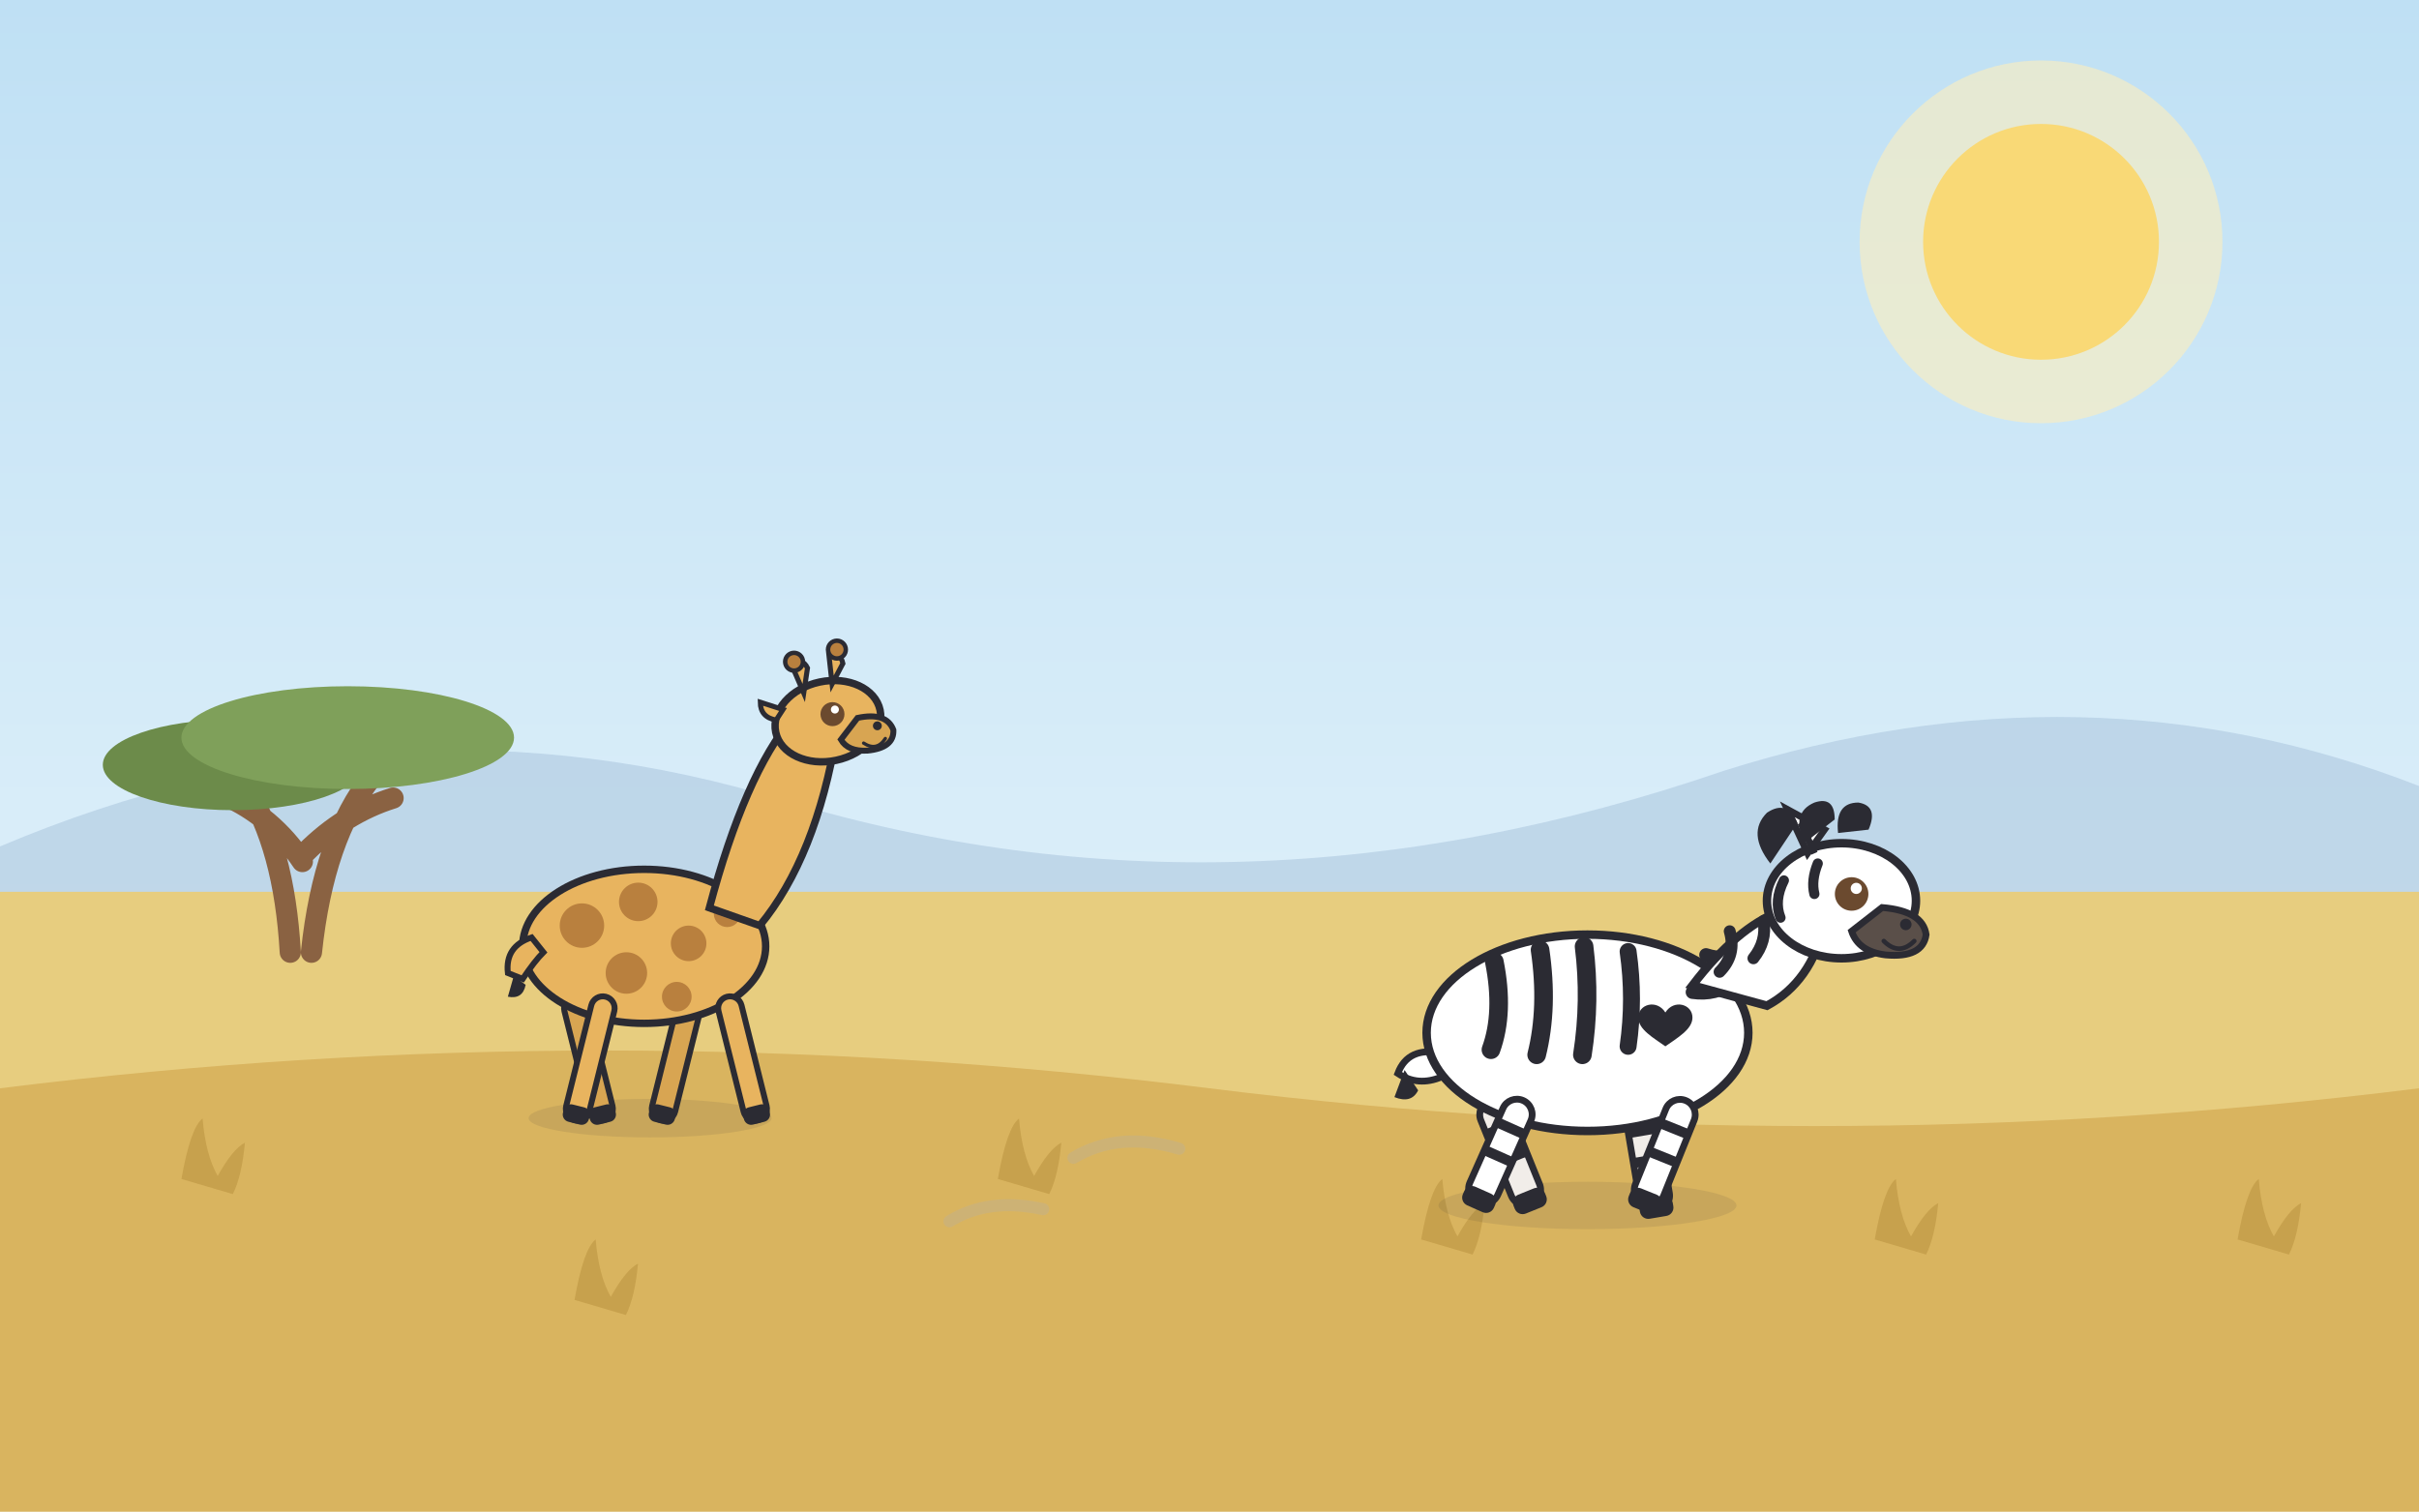
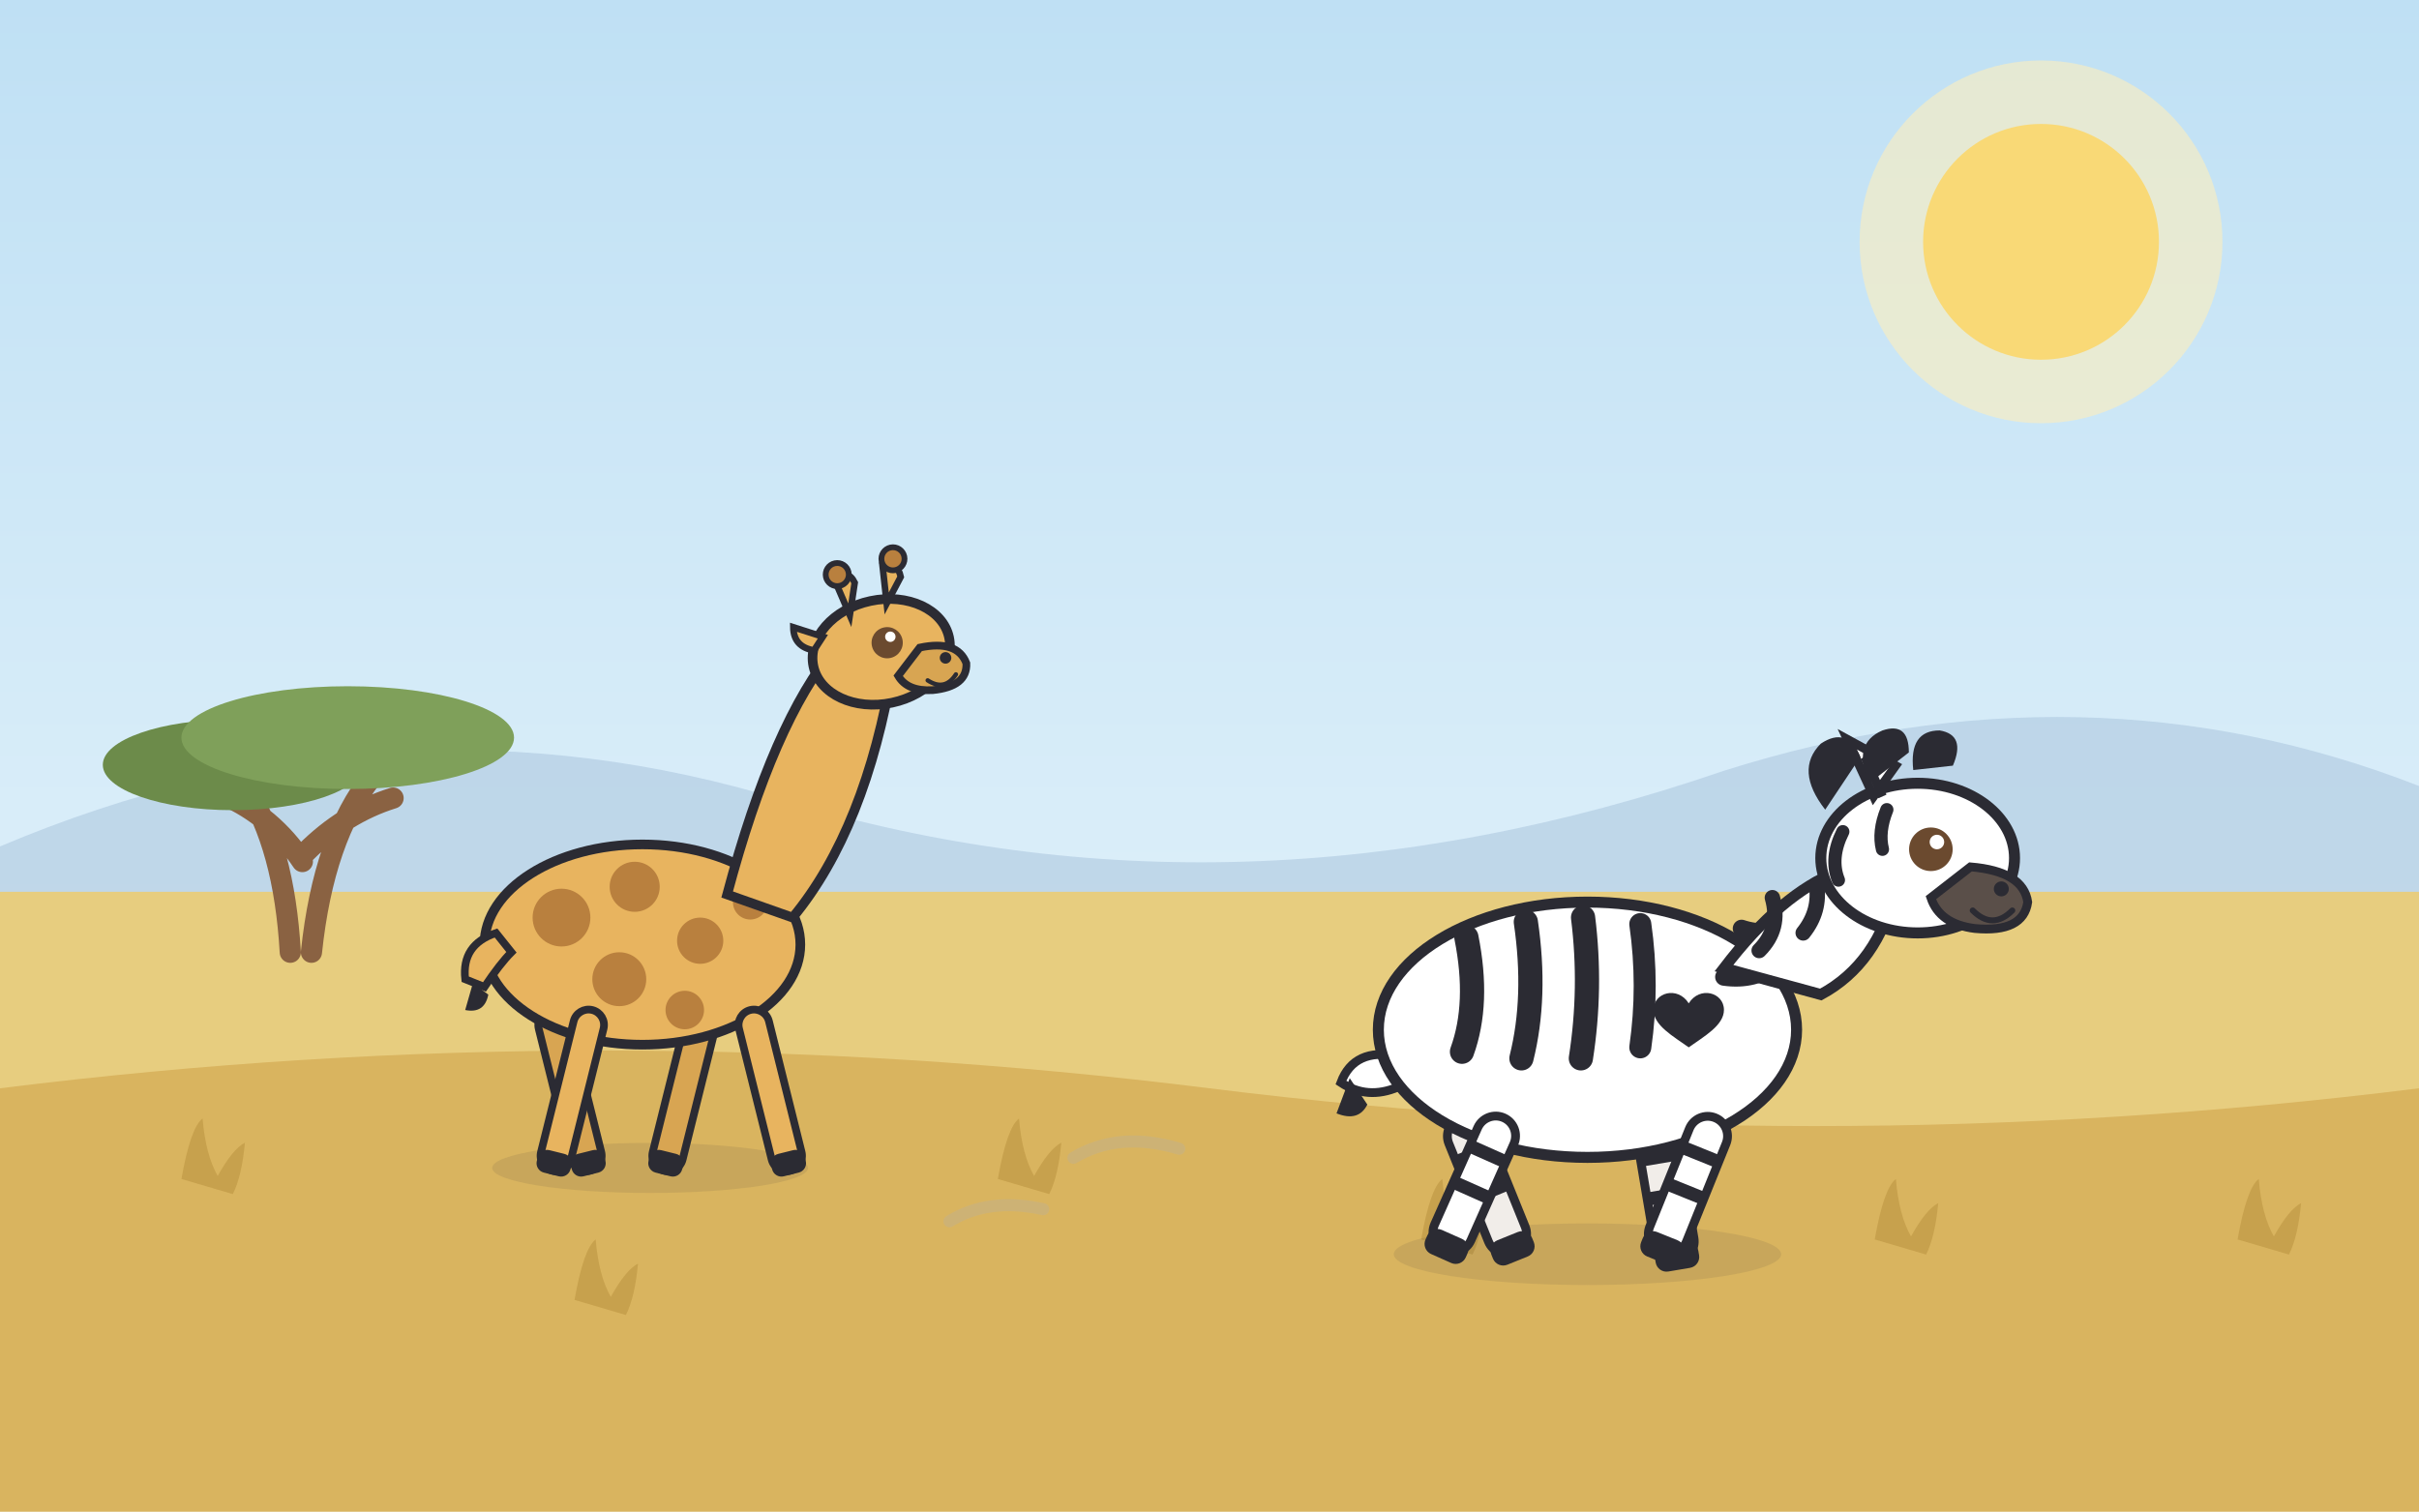
<svg xmlns="http://www.w3.org/2000/svg" viewBox="0 0 1600 1000" role="img">
  <style>
@media (prefers-reduced-motion: no-preference) {
  .anim-idle { animation: idle 3.8s ease-in-out infinite alternate; }
  @keyframes idle { from { transform: translateY(0); } to { transform: translateY(-6px); } }
  .anim-tail { transform-box: fill-box; transform-origin: 100% 20%; animation: tail 2.6s ease-in-out infinite alternate; }
  @keyframes tail { from { transform: rotate(-6deg); } to { transform: rotate(8deg); } }
  .anim-blink { transform-box: fill-box; transform-origin: center; animation: blink 5.2s infinite; }
  @keyframes blink { 0%, 93%, 100% { transform: scaleY(1); } 95%, 97% { transform: scaleY(0.12); } }
  .anim-glow { transform-box: fill-box; transform-origin: center; animation: glow 4.2s ease-in-out infinite alternate; }
  @keyframes glow { from { transform: scale(1); opacity: 0.5; } to { transform: scale(1.08); opacity: 0.75; } }
  .anim-shimmer { animation: shimmer 5s ease-in-out infinite alternate; }
  @keyframes shimmer { from { opacity: 0.62; } to { opacity: 0.92; } }
  .anim-grass { transform-box: fill-box; transform-origin: 50% 100%; animation: sway 3.2s ease-in-out infinite alternate; }
  .anim-canopy { transform-box: fill-box; transform-origin: 50% 100%; animation: sway 5.6s ease-in-out infinite alternate; }
  @keyframes sway { from { transform: rotate(-1.8deg); } to { transform: rotate(2.2deg); } }
  .anim-rain { animation: rainfall 1.15s linear infinite; }
  @keyframes rainfall { from { transform: translateY(-32px); opacity: 0.85; } 75% { opacity: 0.55; } to { transform: translateY(72px); opacity: 0; } }
  .anim-ripple { transform-box: fill-box; transform-origin: center; animation: ripple 3.4s ease-in-out infinite alternate; }
  @keyframes ripple { from { transform: scale(1); opacity: 0.8; } to { transform: scale(1.18); opacity: 0.55; } }
  .anim-drip { animation: drip 1s ease-in infinite; }
  @keyframes drip { from { transform: translateY(-12px); opacity: 0.95; } to { transform: translateY(28px); opacity: 0; } }
  .anim-flow { stroke-dasharray: 26 20; animation: flow 0.8s linear infinite; }
  @keyframes flow { from { stroke-dashoffset: 0; } to { stroke-dashoffset: -46; } }
  .anim-splash { transform-box: fill-box; transform-origin: 50% 100%; animation: splashPulse 1.7s ease-in-out infinite alternate; }
  @keyframes splashPulse { from { transform: scale(0.97); } to { transform: scale(1.05); } }
  .anim-strain { transform-box: fill-box; transform-origin: center; animation: strain 0.9s ease-in-out infinite alternate; }
  @keyframes strain { from { transform: translateX(-5px); } to { transform: translateX(4px); } }
  .anim-float { transform-box: fill-box; transform-origin: center; animation: floaty 2.6s ease-in-out infinite alternate; }
  @keyframes floaty { from { transform: translateY(0) scale(1); } to { transform: translateY(-12px) scale(1.08); } }
  .anim-wave { animation: wave 2.4s ease-in-out infinite; opacity: 0; }
  @keyframes wave { 0% { opacity: 0; } 30% { opacity: 0.9; } 60%, 100% { opacity: 0; } }
  .anim-cloud { animation: cloudDrift 9s ease-in-out infinite alternate; }
  @keyframes cloudDrift { from { transform: translateX(-18px); } to { transform: translateX(22px); } }
  .tap-target { cursor: pointer; }
  .tap-target.tap-play { transform-box: fill-box; transform-origin: 50% 85%; animation: tapWiggle 0.7s ease-in-out; }
  .tap-target[data-tap="puddle"].tap-play { transform-origin: center; animation: tapSplash 0.85s ease-out; }
  .tap-target[data-tap="sun"].tap-play { transform-origin: center; animation: tapPulse 0.6s ease-in-out; }
  .tap-target[data-tap="tree"].tap-play { transform-origin: 50% 100%; animation: tapShake 0.7s ease-in-out; }
  @keyframes tapWiggle { 0% { transform: rotate(0); } 25% { transform: rotate(-4deg) scale(1.03); } 55% { transform: rotate(3deg) scale(1.04); } 80% { transform: rotate(-1.5deg); } 100% { transform: rotate(0); } }
  @keyframes tapSplash { 0% { transform: scale(1); } 40% { transform: scale(1.06, 0.94); } 70% { transform: scale(0.97, 1.03); } 100% { transform: scale(1); } }
  @keyframes tapPulse { 0% { transform: scale(1); } 50% { transform: scale(1.12); } 100% { transform: scale(1); } }
  @keyframes tapShake { 0% { transform: rotate(0); } 20% { transform: rotate(2.4deg); } 45% { transform: rotate(-2deg); } 70% { transform: rotate(1.2deg); } 100% { transform: rotate(0); } }
  .tap-burst { opacity: 0; }
  .tap-target.tap-play .tap-burst { opacity: 1; }
  .tap-target.tap-play .tap-burst circle { animation: burstUp 0.6s ease-out forwards; }
  @keyframes burstUp { from { transform: translateY(0); opacity: 0.95; } to { transform: translateY(-90px); opacity: 0; } }
}
</style>
  <defs>
    <linearGradient id="sky" x1="0" y1="0" x2="0" y2="1">
      <stop offset="0" stop-color="#bfe0f4" />
      <stop offset="1" stop-color="#eef8fd" />
    </linearGradient>
  </defs>
  <rect width="1600" height="1000" fill="url(#sky)" />
  <g class="tap-target" data-tap="sun">
    <circle class="anim-glow" cx="1350" cy="160" r="120" fill="#fdeebc" opacity="0.6" />
    <circle cx="1350" cy="160" r="78" fill="#f9d976" />
  </g>
  <path d="M 0 560 q 260 -110 520 -30 q 300 90 620 -20 q 240 -76 460 10 L 1600 640 L 0 640 Z" fill="#a9c4dd" opacity="0.55" />
  <rect x="0" y="590" width="1600" height="410" fill="#e7cd7f" />
  <path d="M 0 720 q 400 -50 800 0 q 400 50 800 0 L 1600 1000 L 0 1000 Z" fill="#d9b45f" />
  <g class="anim-grass" style="animation-delay:1.00s">
    <path d="M 120 780 q 6 -34 14 -40 q 2 24 10 38 q 10 -18 18 -22 q -2 22 -8 34 z" fill="#c39c48" opacity="0.8" />
  </g>
  <g class="anim-grass" style="animation-delay:0.50s">
    <path d="M 380 860 q 6 -34 14 -40 q 2 24 10 38 q 10 -18 18 -22 q -2 22 -8 34 z" fill="#c39c48" opacity="0.8" />
  </g>
  <g class="anim-grass" style="animation-delay:2.50s">
    <path d="M 660 780 q 6 -34 14 -40 q 2 24 10 38 q 10 -18 18 -22 q -2 22 -8 34 z" fill="#c39c48" opacity="0.8" />
  </g>
  <g class="anim-grass" style="animation-delay:1.50s">
    <path d="M 940 820 q 6 -34 14 -40 q 2 24 10 38 q 10 -18 18 -22 q -2 22 -8 34 z" fill="#c39c48" opacity="0.8" />
  </g>
  <g class="anim-grass" style="animation-delay:0.00s">
    <path d="M 1240 820 q 6 -34 14 -40 q 2 24 10 38 q 10 -18 18 -22 q -2 22 -8 34 z" fill="#c39c48" opacity="0.8" />
  </g>
  <g class="anim-grass" style="animation-delay:0.00s">
    <path d="M 1480 820 q 6 -34 14 -40 q 2 24 10 38 q 10 -18 18 -22 q -2 22 -8 34 z" fill="#c39c48" opacity="0.8" />
  </g>
  <g transform="translate(200 630) scale(1)">
    <g class="tap-target" data-tap="tree">
      <path d="M -8 0 q -4 -70 -30 -110 M 6 0 q 8 -76 40 -116 M 0 -60 q -20 -30 -52 -44 M 2 -66 q 26 -26 58 -36" stroke="#8a6242" stroke-width="14" fill="none" stroke-linecap="round" />
      <g class="anim-canopy" style="animation-delay:2.33s">
        <ellipse cx="-46" cy="-124" rx="86" ry="30" fill="#6c8b4a" />
        <ellipse cx="30" cy="-142" rx="110" ry="34" fill="#7fa05a" />
      </g>
    </g>
  </g>
-   <g transform="translate(430 630) scale(0.98 0.98)">
+   <g transform="translate(430 630) scale(1.274 1.274)">
    <ellipse cx="0" cy="112" rx="82" ry="13" fill="#2b2b33" opacity="0.10" />
    <g class="tap-target" data-tap="giraffe" data-mood="happy">
      <g class="anim-idle" style="animation-delay:2.00s">
        <g transform="translate(-52 30) rotate(-14)">
          <rect x="-8" y="0" width="16" height="86" rx="8" fill="#d8a552" stroke="#2b2b33" stroke-width="4" />
          <rect x="-9" y="76" width="18" height="12" rx="5" fill="#2b2b33" />
        </g>
        <g transform="translate(28 30) rotate(14)">
          <rect x="-8" y="0" width="16" height="86" rx="8" fill="#d8a552" stroke="#2b2b33" stroke-width="4" />
          <rect x="-9" y="76" width="18" height="12" rx="5" fill="#2b2b33" />
        </g>
        <ellipse cx="-4" cy="-4" rx="82" ry="52" fill="#e8b45f" stroke="#2b2b33" stroke-width="5" />
        <circle cx="-46" cy="-18" r="15" fill="#b9803e" />
        <circle cx="-8" cy="-34" r="13" fill="#b9803e" />
        <circle cx="-16" cy="14" r="14" fill="#b9803e" />
        <circle cx="26" cy="-6" r="12" fill="#b9803e" />
        <circle cx="18" cy="30" r="10" fill="#b9803e" />
        <circle cx="52" cy="-26" r="9" fill="#b9803e" />
        <g transform="translate(-30 30) rotate(14)">
          <rect x="-8" y="0" width="16" height="86" rx="8" fill="#e8b45f" stroke="#2b2b33" stroke-width="4" />
          <rect x="-9" y="76" width="18" height="12" rx="5" fill="#2b2b33" />
        </g>
        <g transform="translate(52 30) rotate(-14)">
          <rect x="-8" y="0" width="16" height="86" rx="8" fill="#e8b45f" stroke="#2b2b33" stroke-width="4" />
          <rect x="-9" y="76" width="18" height="12" rx="5" fill="#2b2b33" />
        </g>
        <g class="anim-tail" style="animation-delay:2.00s">
          <path d="M -80 -10 q -18 6 -16 24 l 10 4 q 8 -12 14 -18 z" fill="#e8b45f" stroke="#2b2b33" stroke-width="4" />
          <path d="M -92 16 l -4 14 q 10 2 12 -8 z" fill="#2b2b33" />
        </g>
        <path d="M 40 -30 q 24 -90 56 -128 l 30 10 q -14 84 -52 130 z" fill="#e8b45f" stroke="#2b2b33" stroke-width="5" />
        <g transform="translate(120 -156) rotate(-12)">
          <ellipse cx="0" cy="0" rx="36" ry="27" fill="#e8b45f" stroke="#2b2b33" stroke-width="5" />
          <path d="M 20 2 q 20 0 22 13 q -2 12 -20 10 q -13 -2 -16 -11 z" fill="#d8a552" stroke="#2b2b33" stroke-width="4" />
          <circle cx="32" cy="10" r="3" fill="#2b2b33" />
          <g transform="translate(28 18)">
            <path d="M -7.5 1.5 q 7.5 7.5 15 0" stroke="#2b2b33" stroke-width="2.25" fill="none" stroke-linecap="round" />
          </g>
          <path d="M -12 -22 l -4 -20 q 8 -4 10 4 z M 8 -24 l 2 -20 q 8 0 8 8 z" fill="#e8b45f" stroke="#2b2b33" stroke-width="3.4" />
          <circle cx="-14" cy="-44" r="6" fill="#b9803e" stroke="#2b2b33" stroke-width="3" />
          <circle cx="16" cy="-46" r="6" fill="#b9803e" stroke="#2b2b33" stroke-width="3" />
          <path d="M -28 -14 l -14 -8 q -2 10 8 14 z" fill="#e8b45f" stroke="#2b2b33" stroke-width="3.4" />
          <g transform="translate(4 -4)">
            <g class="anim-blink">
              <circle cx="0" cy="0" r="8.1" fill="#6b4a2f" />
              <circle cx="2.25" cy="-2.7" r="2.7" fill="#fff" />
            </g>
          </g>
        </g>
      </g>
    </g>
  </g>
-   <g transform="translate(1050 690) scale(1.12 1.12) rotate(0)">
+   <g transform="translate(1050 690) scale(1.456 1.456) rotate(0)">
    <ellipse cx="0" cy="96" rx="88" ry="14" fill="#2b2b33" opacity="0.10" />
    <g class="tap-target" data-tap="zebra" data-mood="happy">
      <g class="anim-idle" style="animation-delay:0.00s">
        <g transform="translate(-58 34) rotate(-22)">
          <rect x="-9" y="0" width="18" height="66" rx="9" fill="#f1ede9" stroke="#2b2b33" stroke-width="4" />
          <path d="M -9 18 h 18 M -9 36 h 18" stroke="#2b2b33" stroke-width="6" />
          <rect x="-10" y="58" width="20" height="12" rx="5" fill="#2b2b33" />
        </g>
        <g transform="translate(30 34) rotate(-9.6)">
          <rect x="-9" y="0" width="18" height="66" rx="9" fill="#f1ede9" stroke="#2b2b33" stroke-width="4" />
          <path d="M -9 18 h 18 M -9 36 h 18" stroke="#2b2b33" stroke-width="6" />
          <rect x="-10" y="58" width="20" height="12" rx="5" fill="#2b2b33" />
        </g>
        <g class="anim-tail" style="animation-delay:0.00s">
          <path d="M -86 6 q -20 -4 -26 12 q 12 8 26 2" fill="#ffffff" stroke="#2b2b33" stroke-width="4" />
          <path d="M -108 16 l -6 16 q 10 4 14 -4 z" fill="#2b2b33" />
        </g>
        <ellipse cx="0" cy="-6" rx="95" ry="58" fill="#ffffff" stroke="#2b2b33" stroke-width="5" />
        <path d="M -55 -48 q 6 30 -2 52" stroke="#2b2b33" stroke-width="11" fill="none" stroke-linecap="round" />
        <path d="M -28 -55 q 5 34 -2 62" stroke="#2b2b33" stroke-width="11" fill="none" stroke-linecap="round" />
        <path d="M -2 -57 q 4 32 -1 64" stroke="#2b2b33" stroke-width="11" fill="none" stroke-linecap="round" />
        <path d="M 24 -54 q 4 28 0 56" stroke="#2b2b33" stroke-width="10" fill="none" stroke-linecap="round" />
        <path d="M 62 -30 q 14 2 24 -6" stroke="#2b2b33" stroke-width="8" fill="none" stroke-linecap="round" />
        <path d="M 70 -52 q 12 4 22 -2" stroke="#2b2b33" stroke-width="8" fill="none" stroke-linecap="round" />
        <path d="M 46 -18 c -5 -8 -16 -5 -16 3 c 0 7 9 12 16 17 c 7 -5 16 -10 16 -17 c 0 -8 -11 -11 -16 -3 z" fill="#2b2b33" />
        <g transform="translate(-38 34) rotate(24)">
          <rect x="-9" y="0" width="18" height="66" rx="9" fill="#ffffff" stroke="#2b2b33" stroke-width="4" />
          <path d="M -9 18 h 18 M -9 36 h 18" stroke="#2b2b33" stroke-width="6" />
          <rect x="-10" y="58" width="20" height="12" rx="5" fill="#2b2b33" />
        </g>
        <g transform="translate(58 34) rotate(22)">
          <rect x="-9" y="0" width="18" height="66" rx="9" fill="#ffffff" stroke="#2b2b33" stroke-width="4" />
          <path d="M -9 18 h 18 M -9 36 h 18" stroke="#2b2b33" stroke-width="6" />
          <rect x="-10" y="58" width="20" height="12" rx="5" fill="#2b2b33" />
        </g>
        <path d="M 62 -34 q 26 -34 52 -44 l 26 8 q -8 34 -34 48 z" fill="#ffffff" stroke="#2b2b33" stroke-width="5" />
        <path d="M 84 -66 q 4 14 -6 24 M 104 -72 q 2 12 -6 22" stroke="#2b2b33" stroke-width="7" fill="none" stroke-linecap="round" />
        <g transform="translate(150 -84)">
          <ellipse cx="0" cy="0" rx="44" ry="34" fill="#ffffff" stroke="#2b2b33" stroke-width="5" />
          <path d="M 24 4 q 24 2 26 16 q -2 14 -24 12 q -16 -2 -20 -14 z" fill="#5a4f49" stroke="#2b2b33" stroke-width="4" />
          <circle cx="38" cy="14" r="3.4" fill="#2b2b33" />
          <g transform="translate(34 22)">
            <path d="M -9 1.8 q 9 9 18 0" stroke="#2b2b33" stroke-width="2.7" fill="none" stroke-linecap="round" />
          </g>
          <path d="M -20 -28 l -12 -26 l 22 12 z" fill="#ffffff" stroke="#2b2b33" stroke-width="4" />
          <path d="M -24 -46 l 8 18" stroke="#2b2b33" stroke-width="4" />
          <path d="M -34 -12 q -6 12 -2 22 M -14 -22 q -4 10 -2 18" stroke="#2b2b33" stroke-width="6" fill="none" stroke-linecap="round" />
          <g transform="translate(6 -4)">
            <g class="anim-blink">
              <circle cx="0" cy="0" r="9.9" fill="#6b4a2f" />
              <circle cx="2.75" cy="-3.3" r="3.3" fill="#fff" />
            </g>
          </g>
          <path d="M -42 -22 q -14 -18 -2 -30 q 12 -8 18 6 M -22 -34 q -8 -18 6 -24 q 12 -4 12 10 M -2 -40 q -2 -18 12 -18 q 12 2 6 16" fill="#2b2b33" />
        </g>
      </g>
    </g>
  </g>
  <g stroke="#cbb27a" stroke-width="8" fill="none" stroke-linecap="round" opacity="0.8">
    <path d="M 780 760 q -40 -12 -70 6" />
    <path d="M 690 800 q -36 -8 -62 8" />
  </g>
</svg>
